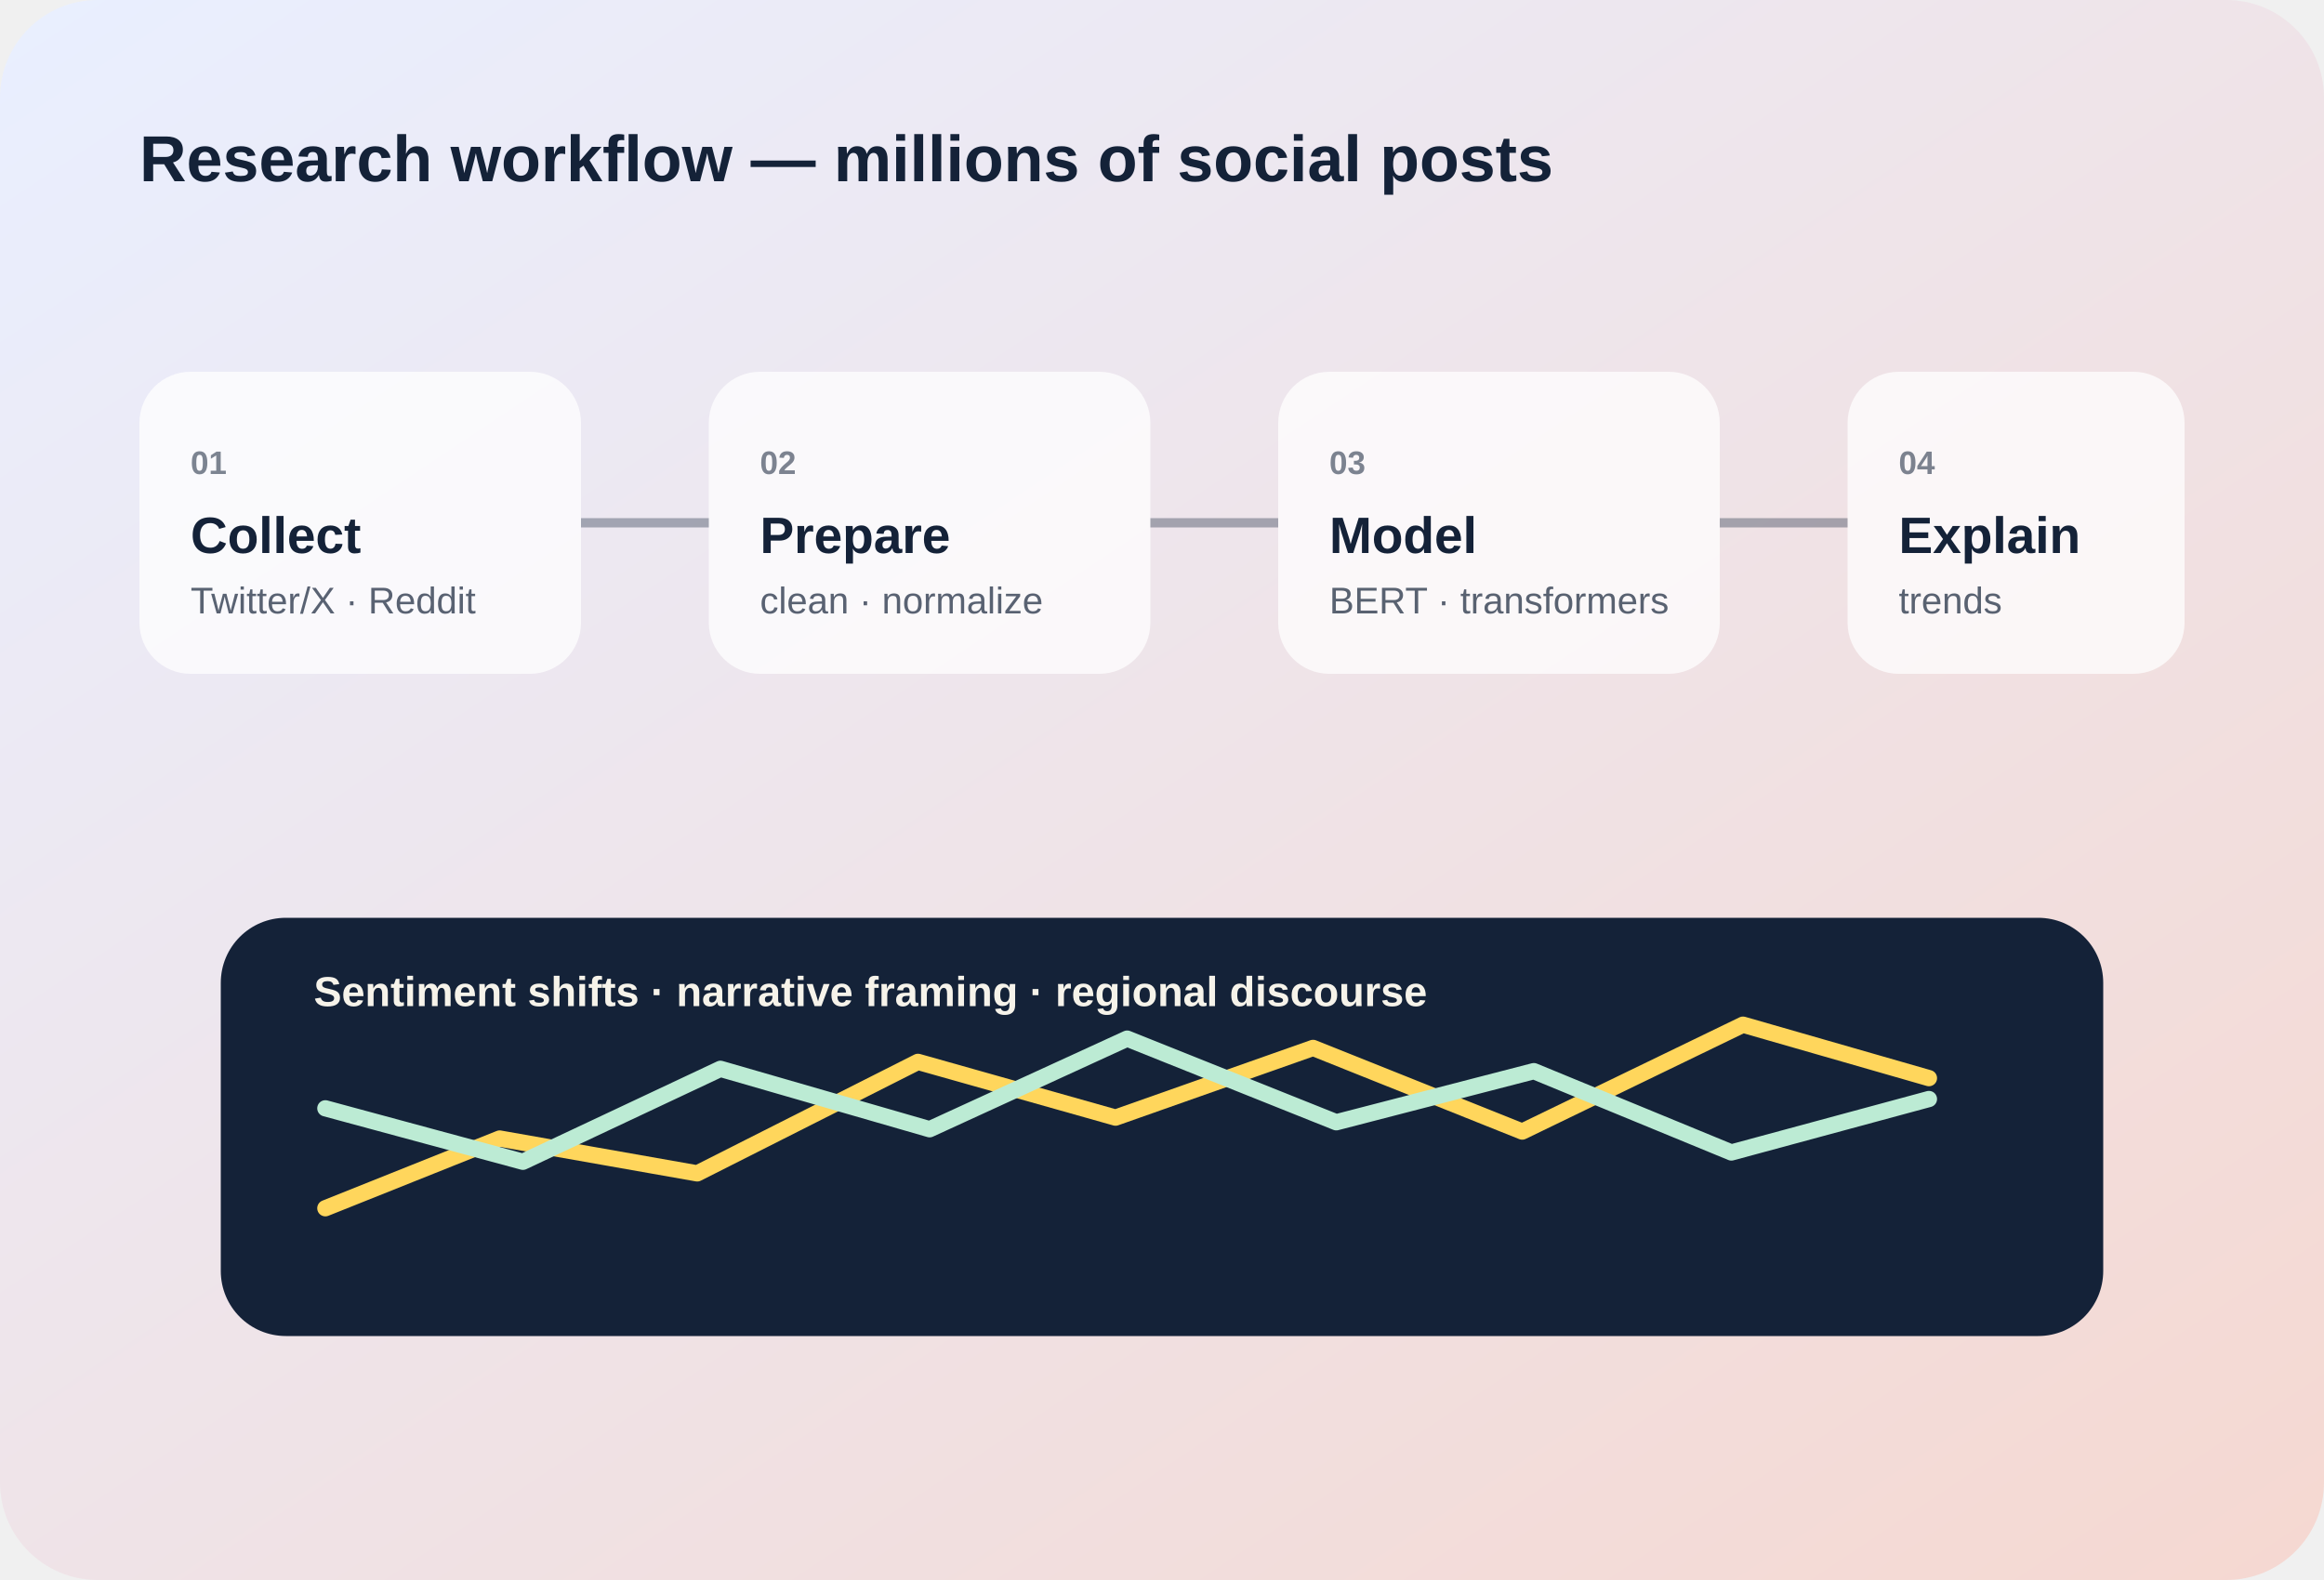
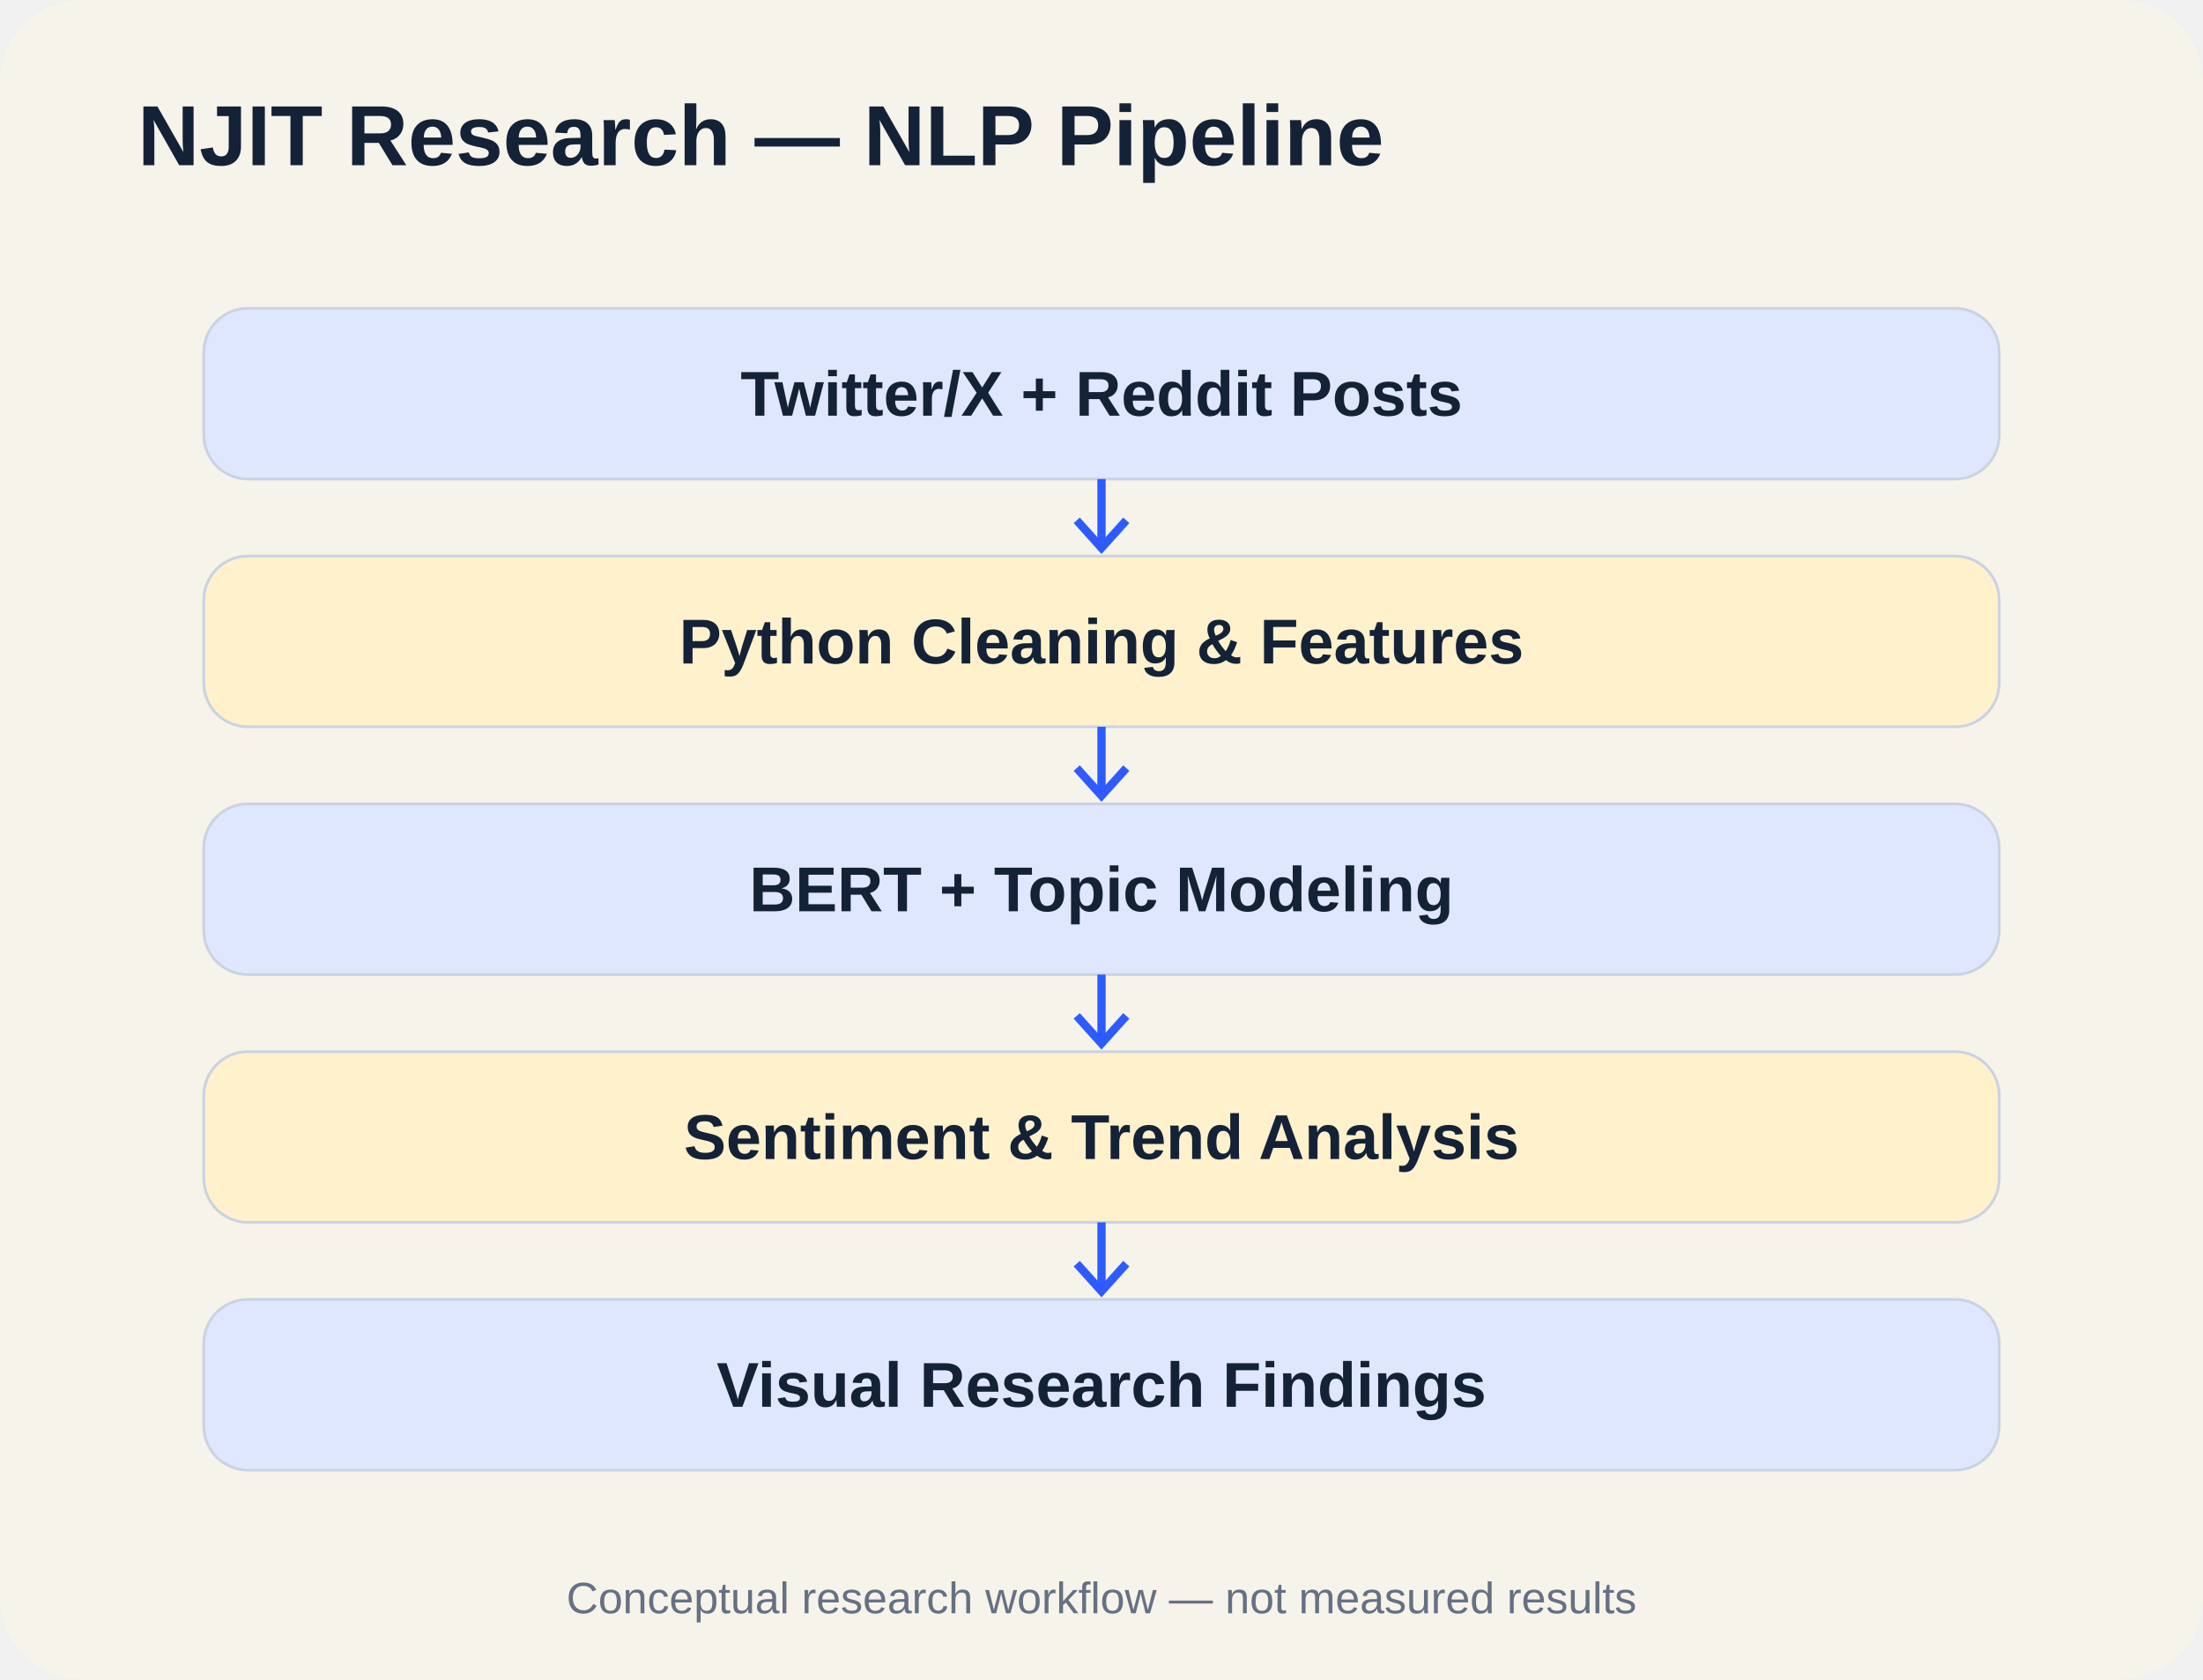
- <svg xmlns="http://www.w3.org/2000/svg" viewBox="0 0 1000 680" role="img" aria-labelledby="t d">
-   <defs>
-     <linearGradient id="bg" x1="0" y1="0" x2="1" y2="1">
-       <stop offset="0" stop-color="#e9efff" />
-       <stop offset="1" stop-color="#f5d8d1" />
-     </linearGradient>
-   </defs>
-   <rect width="1000" height="680" rx="42" fill="url(#bg)" />
-   <text x="60" y="78" font-family="Arial" font-size="28" font-weight="700" fill="#142238">Research workflow — millions of social posts</text>
-   <g font-family="Arial" fill="#142238">
-     <g transform="translate(60,160)">
-       <rect width="190" height="130" rx="22" fill="#fff" fill-opacity=".74" />
-       <text x="22" y="44" font-size="14" font-weight="700" opacity=".55">01</text>
-       <text x="22" y="78" font-size="22" font-weight="700">Collect</text>
-       <text x="22" y="104" font-size="16" opacity=".7">Twitter/X · Reddit</text>
-     </g>
-     <g transform="translate(305,160)">
-       <rect width="190" height="130" rx="22" fill="#fff" fill-opacity=".74" />
-       <text x="22" y="44" font-size="14" font-weight="700" opacity=".55">02</text>
-       <text x="22" y="78" font-size="22" font-weight="700">Prepare</text>
-       <text x="22" y="104" font-size="16" opacity=".7">clean · normalize</text>
-     </g>
-     <g transform="translate(550,160)">
-       <rect width="190" height="130" rx="22" fill="#fff" fill-opacity=".74" />
-       <text x="22" y="44" font-size="14" font-weight="700" opacity=".55">03</text>
-       <text x="22" y="78" font-size="22" font-weight="700">Model</text>
-       <text x="22" y="104" font-size="16" opacity=".7">BERT · transformers</text>
-     </g>
-     <g transform="translate(795,160)">
-       <rect width="145" height="130" rx="22" fill="#fff" fill-opacity=".74" />
-       <text x="22" y="44" font-size="14" font-weight="700" opacity=".55">04</text>
-       <text x="22" y="78" font-size="22" font-weight="700">Explain</text>
-       <text x="22" y="104" font-size="16" opacity=".7">trends</text>
-     </g>
+ <svg xmlns="http://www.w3.org/2000/svg" viewBox="0 0 800 610" role="img" aria-labelledby="title desc">
+   <rect width="800" height="610" rx="30" fill="#f6f3ea" />
+   <text x="50" y="60" font-family="Arial,sans-serif" font-weight="700" font-size="31" fill="#142238">NJIT Research — NLP Pipeline</text>
+   <g font-family="Arial,sans-serif">
+     <rect x="74" y="112" width="652" height="62" rx="16" fill="#dfe7ff" stroke="#c9d3e2" />
+     <text x="400" y="151" text-anchor="middle" fill="#142238" font-size="23" font-weight="700">Twitter/X + Reddit Posts</text>
+     <path d="M400 174V198" stroke="#2e5bff" stroke-width="3" />
+     <path d="M391 189L400 199L409 189" fill="none" stroke="#2e5bff" stroke-width="3" />
+     <rect x="74" y="202" width="652" height="62" rx="16" fill="#fff1cb" stroke="#c9d3e2" />
+     <text x="400" y="241" text-anchor="middle" fill="#142238" font-size="23" font-weight="700">Python Cleaning &amp; Features</text>
+     <path d="M400 264V288" stroke="#2e5bff" stroke-width="3" />
+     <path d="M391 279L400 289L409 279" fill="none" stroke="#2e5bff" stroke-width="3" />
+     <rect x="74" y="292" width="652" height="62" rx="16" fill="#dfe7ff" stroke="#c9d3e2" />
+     <text x="400" y="331" text-anchor="middle" fill="#142238" font-size="23" font-weight="700">BERT + Topic Modeling</text>
+     <path d="M400 354V378" stroke="#2e5bff" stroke-width="3" />
+     <path d="M391 369L400 379L409 369" fill="none" stroke="#2e5bff" stroke-width="3" />
+     <rect x="74" y="382" width="652" height="62" rx="16" fill="#fff1cb" stroke="#c9d3e2" />
+     <text x="400" y="421" text-anchor="middle" fill="#142238" font-size="23" font-weight="700">Sentiment &amp; Trend Analysis</text>
+     <path d="M400 444V468" stroke="#2e5bff" stroke-width="3" />
+     <path d="M391 459L400 469L409 459" fill="none" stroke="#2e5bff" stroke-width="3" />
+     <rect x="74" y="472" width="652" height="62" rx="16" fill="#dfe7ff" stroke="#c9d3e2" />
+     <text x="400" y="511" text-anchor="middle" fill="#142238" font-size="23" font-weight="700">Visual Research Findings</text>
  </g>
-   <g stroke="#142238" stroke-width="4" stroke-opacity=".34" fill="none">
-     <path d="M250 225 H305" />
-     <path d="M495 225 H550" />
-     <path d="M740 225 H795" />
-   </g>
-   <g transform="translate(95,395)">
-     <rect width="810" height="180" rx="28" fill="#142238" />
-     <polyline points="45,125 120,95 205,110 300,62 385,86 470,56 560,92 655,46 735,69" fill="none" stroke="#ffd65c" stroke-width="7" stroke-linecap="round" stroke-linejoin="round" />
-     <polyline points="45,82 130,105 215,65 305,91 390,52 480,88 565,66 650,101 735,78" fill="none" stroke="#bcebd4" stroke-width="7" stroke-linecap="round" stroke-linejoin="round" />
-     <text x="40" y="38" font-family="Arial" font-size="18" font-weight="700" fill="#f6f3ea">Sentiment shifts · narrative framing · regional discourse</text>
-   </g>
+   <text x="400" y="586" text-anchor="middle" font-family="Arial,sans-serif" font-size="16" fill="#667085">Conceptual research workflow — not measured results</text>
</svg>
